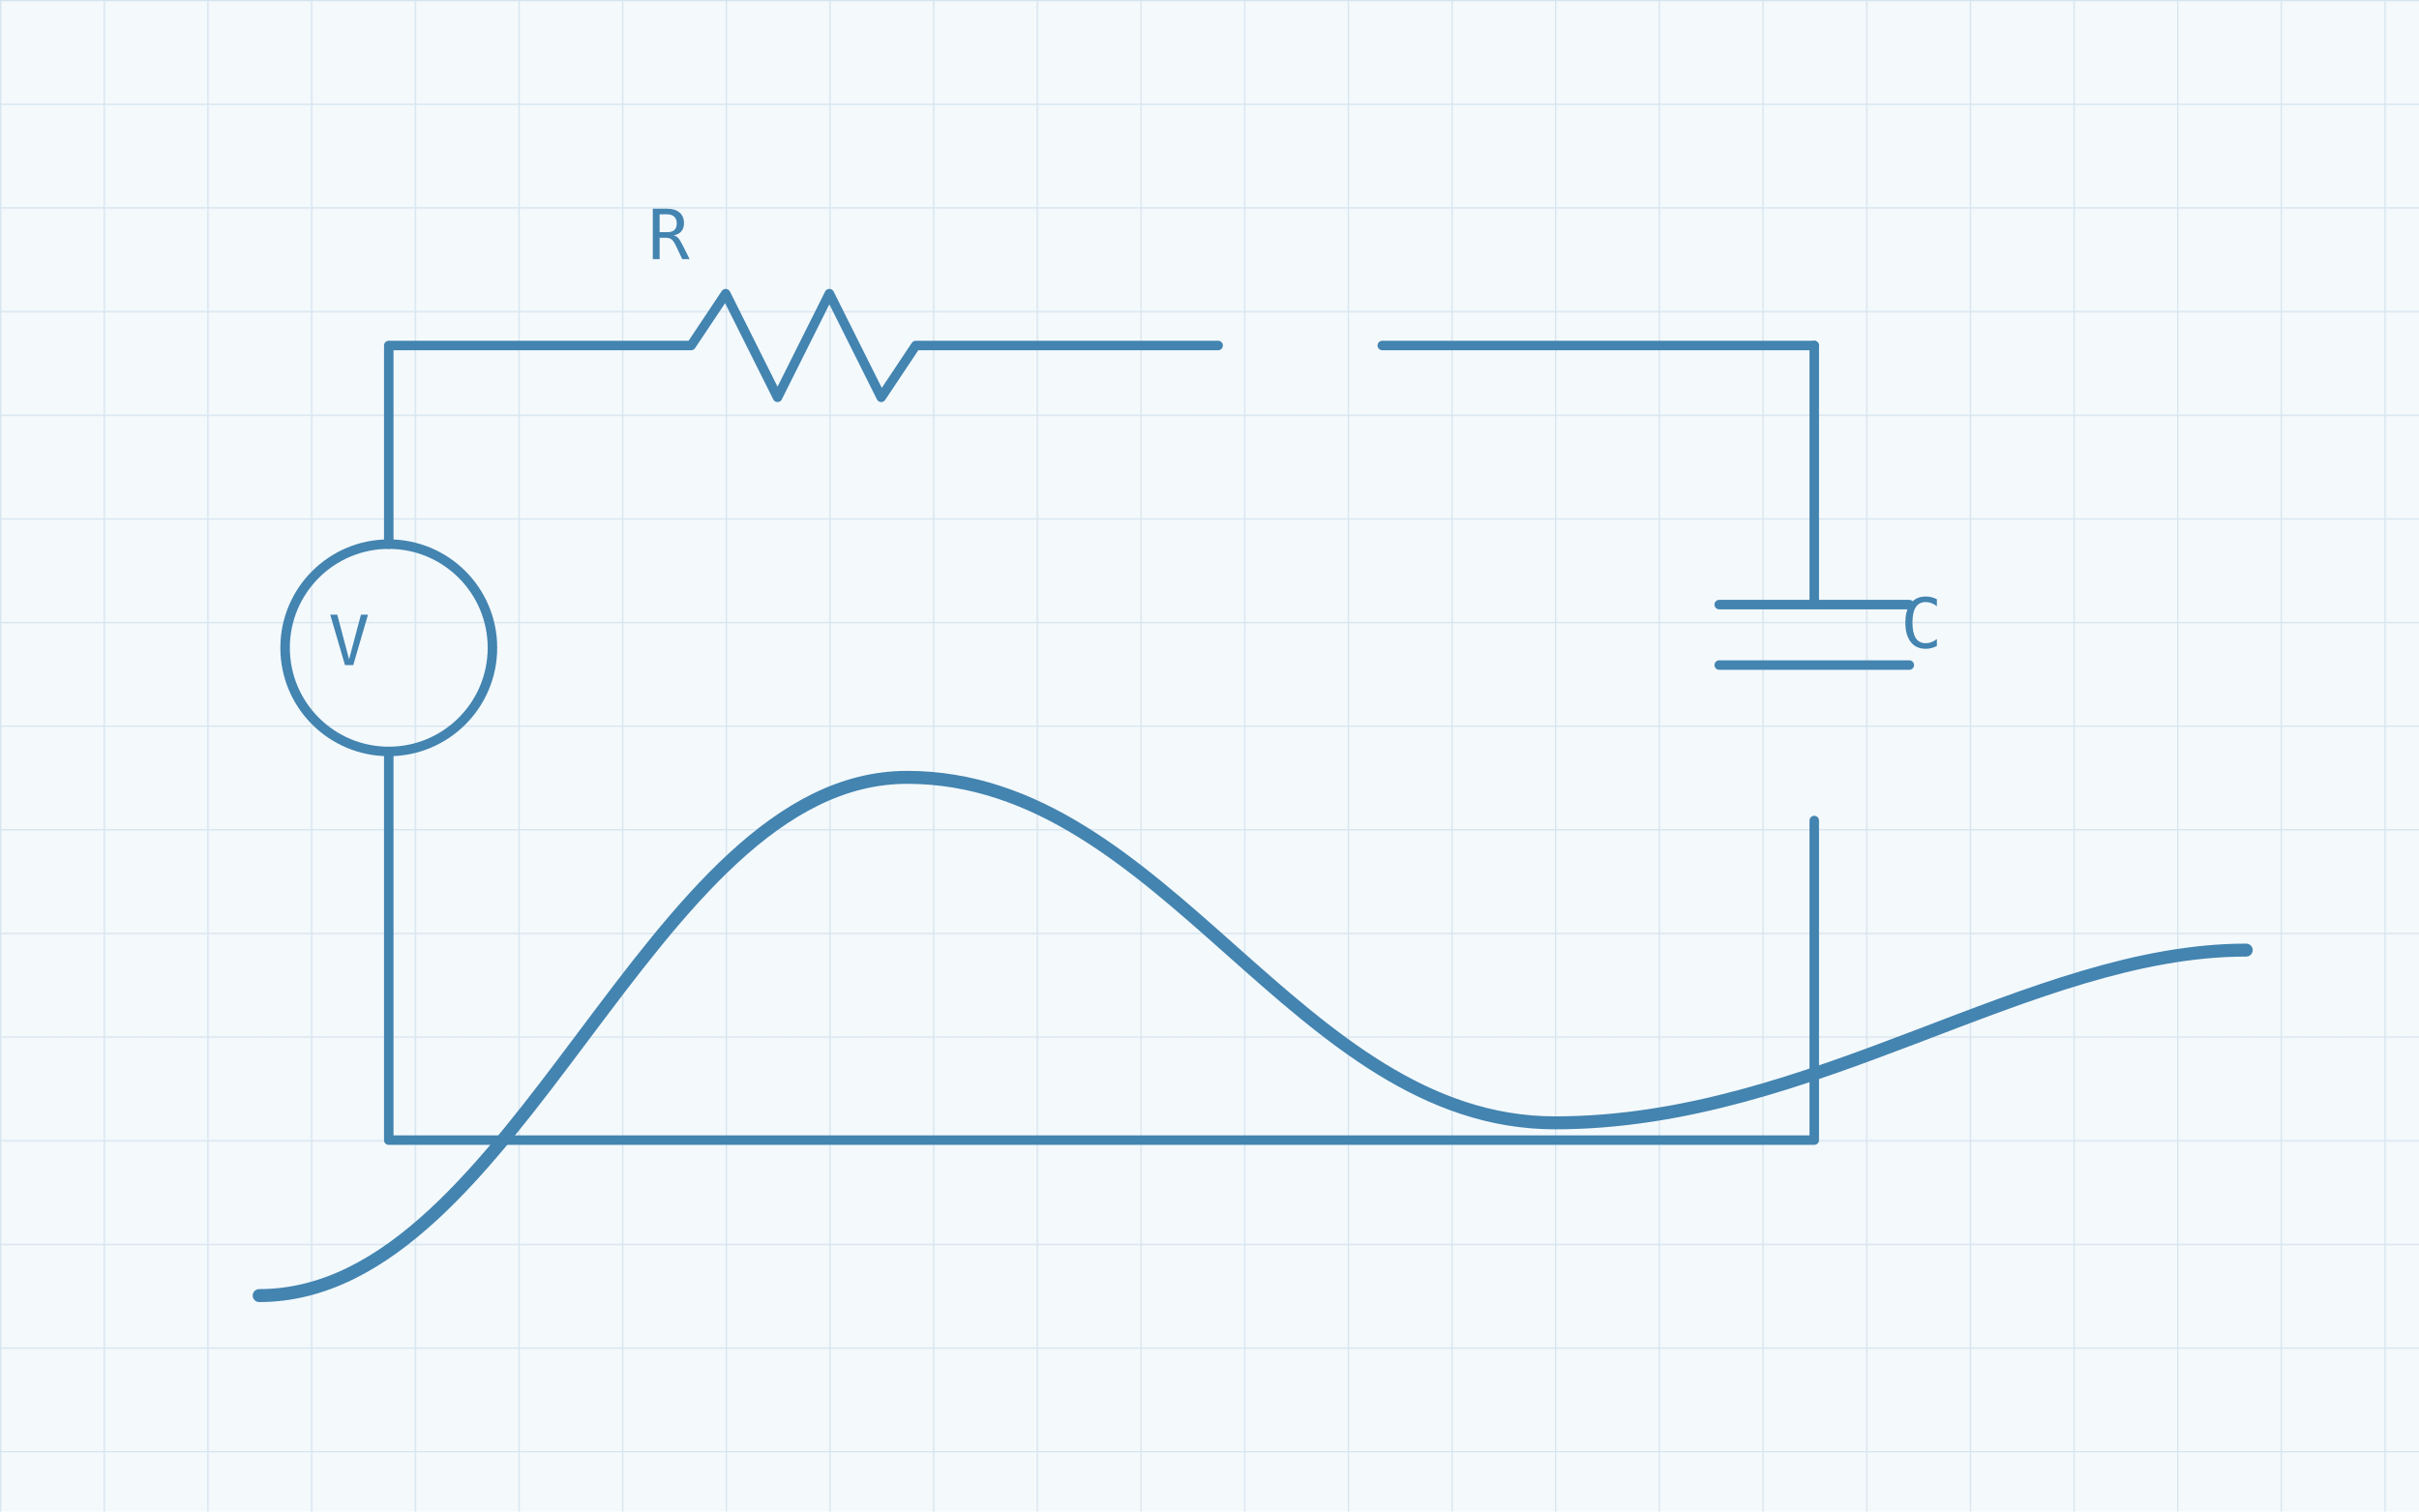
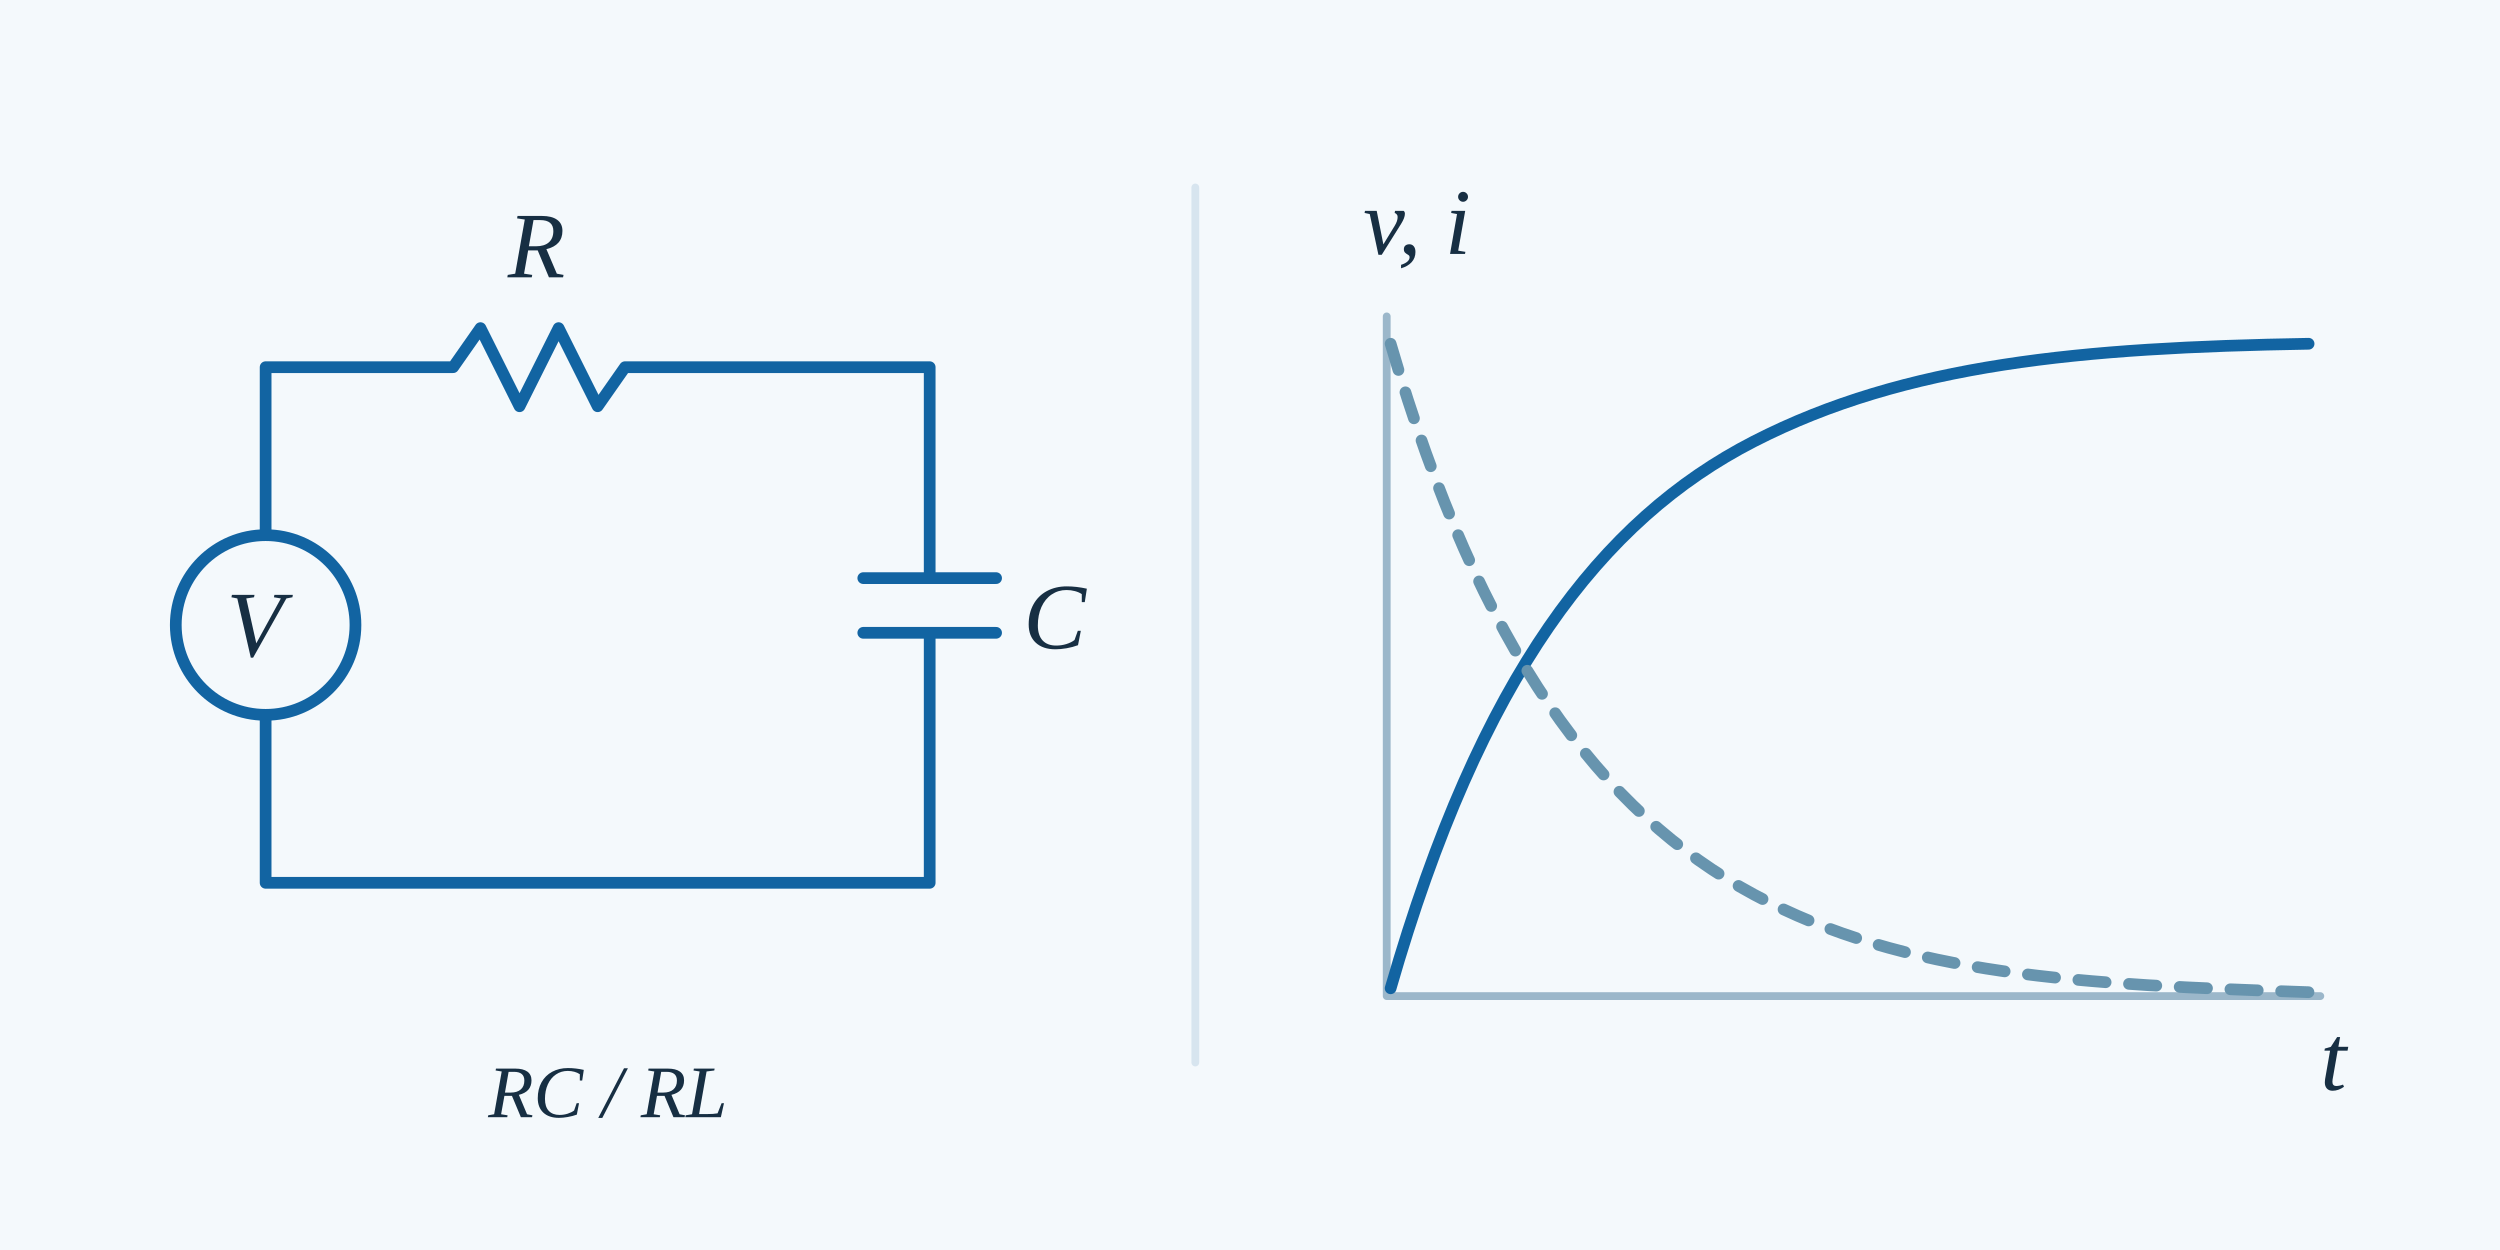
- <svg xmlns="http://www.w3.org/2000/svg" viewBox="0 0 560 350">
-   <defs>
-     <pattern id="grid" width="24" height="24" patternUnits="userSpaceOnUse">
-       <path d="M24 0H0V24" fill="none" stroke="#d7e5ef" stroke-width=".6" />
-     </pattern>
-   </defs>
-   <rect width="560" height="350" fill="#f4f9fc" />
-   <rect width="560" height="350" fill="url(#grid)" />
-   <style>text{font:16px Consolas,monospace;fill:#4384b0;stroke:none}</style>
-   <g fill="none" stroke="#4384b0" stroke-width="2.2" stroke-linecap="round" stroke-linejoin="round">
-     <circle cx="90" cy="150" r="24" />
-     <path d="M90 126V80h70l8-12 12 24 12-24 12 24 8-12h70M90 174v90h330V190M420 80v60m-22 0h44m-44 14h44" />
-     <path d="M320 80h100" />
-     <path d="M60 300c60 0 90-120 150-120s90 80 150 80 110-40 160-40" stroke-width="3" />
+ <svg xmlns="http://www.w3.org/2000/svg" viewBox="0 0 640 320" role="img" aria-labelledby="title desc">
+   <rect width="640" height="320" fill="#f4f9fc" />
+   <g fill="none" stroke="#1264a2" stroke-width="3" stroke-linecap="round" stroke-linejoin="round">
+     <path d="M306 48v224" stroke="#d7e5ef" stroke-width="2" />
+     <circle cx="68" cy="160" r="23" />
+     <path d="M68 137V94h48l7-10 10 20 10-20 10 20 7-10h78v54m-17 0h34m-34 14h34m-17 0v64H68v-43" />
+     <path d="M355 81v174h239" stroke="#9bb7ca" stroke-width="2" />
+     <path d="M356 253C379 173 410 133 449 113S533 89 591 88" />
+     <path d="M356 88C379 167 410 208 449 229S533 252 591 254" stroke="#6794ae" stroke-dasharray="7 6" />
  </g>
-   <text x="150" y="60">R</text>
-   <text x="440" y="150">C</text>
-   <text x="76" y="154">V</text>
+   <g fill="#172f43" font-family="Georgia,Times New Roman,serif" font-style="italic">
+     <text x="130" y="71" font-size="24">R</text>
+     <text x="262" y="166" font-size="24">C</text>
+     <text x="58" y="168" font-size="24">V</text>
+     <text x="349" y="65" font-size="24">v, i</text>
+     <text x="594" y="279" font-size="24">t</text>
+     <text x="125" y="286" font-size="19">RC / RL</text>
+   </g>
</svg>
